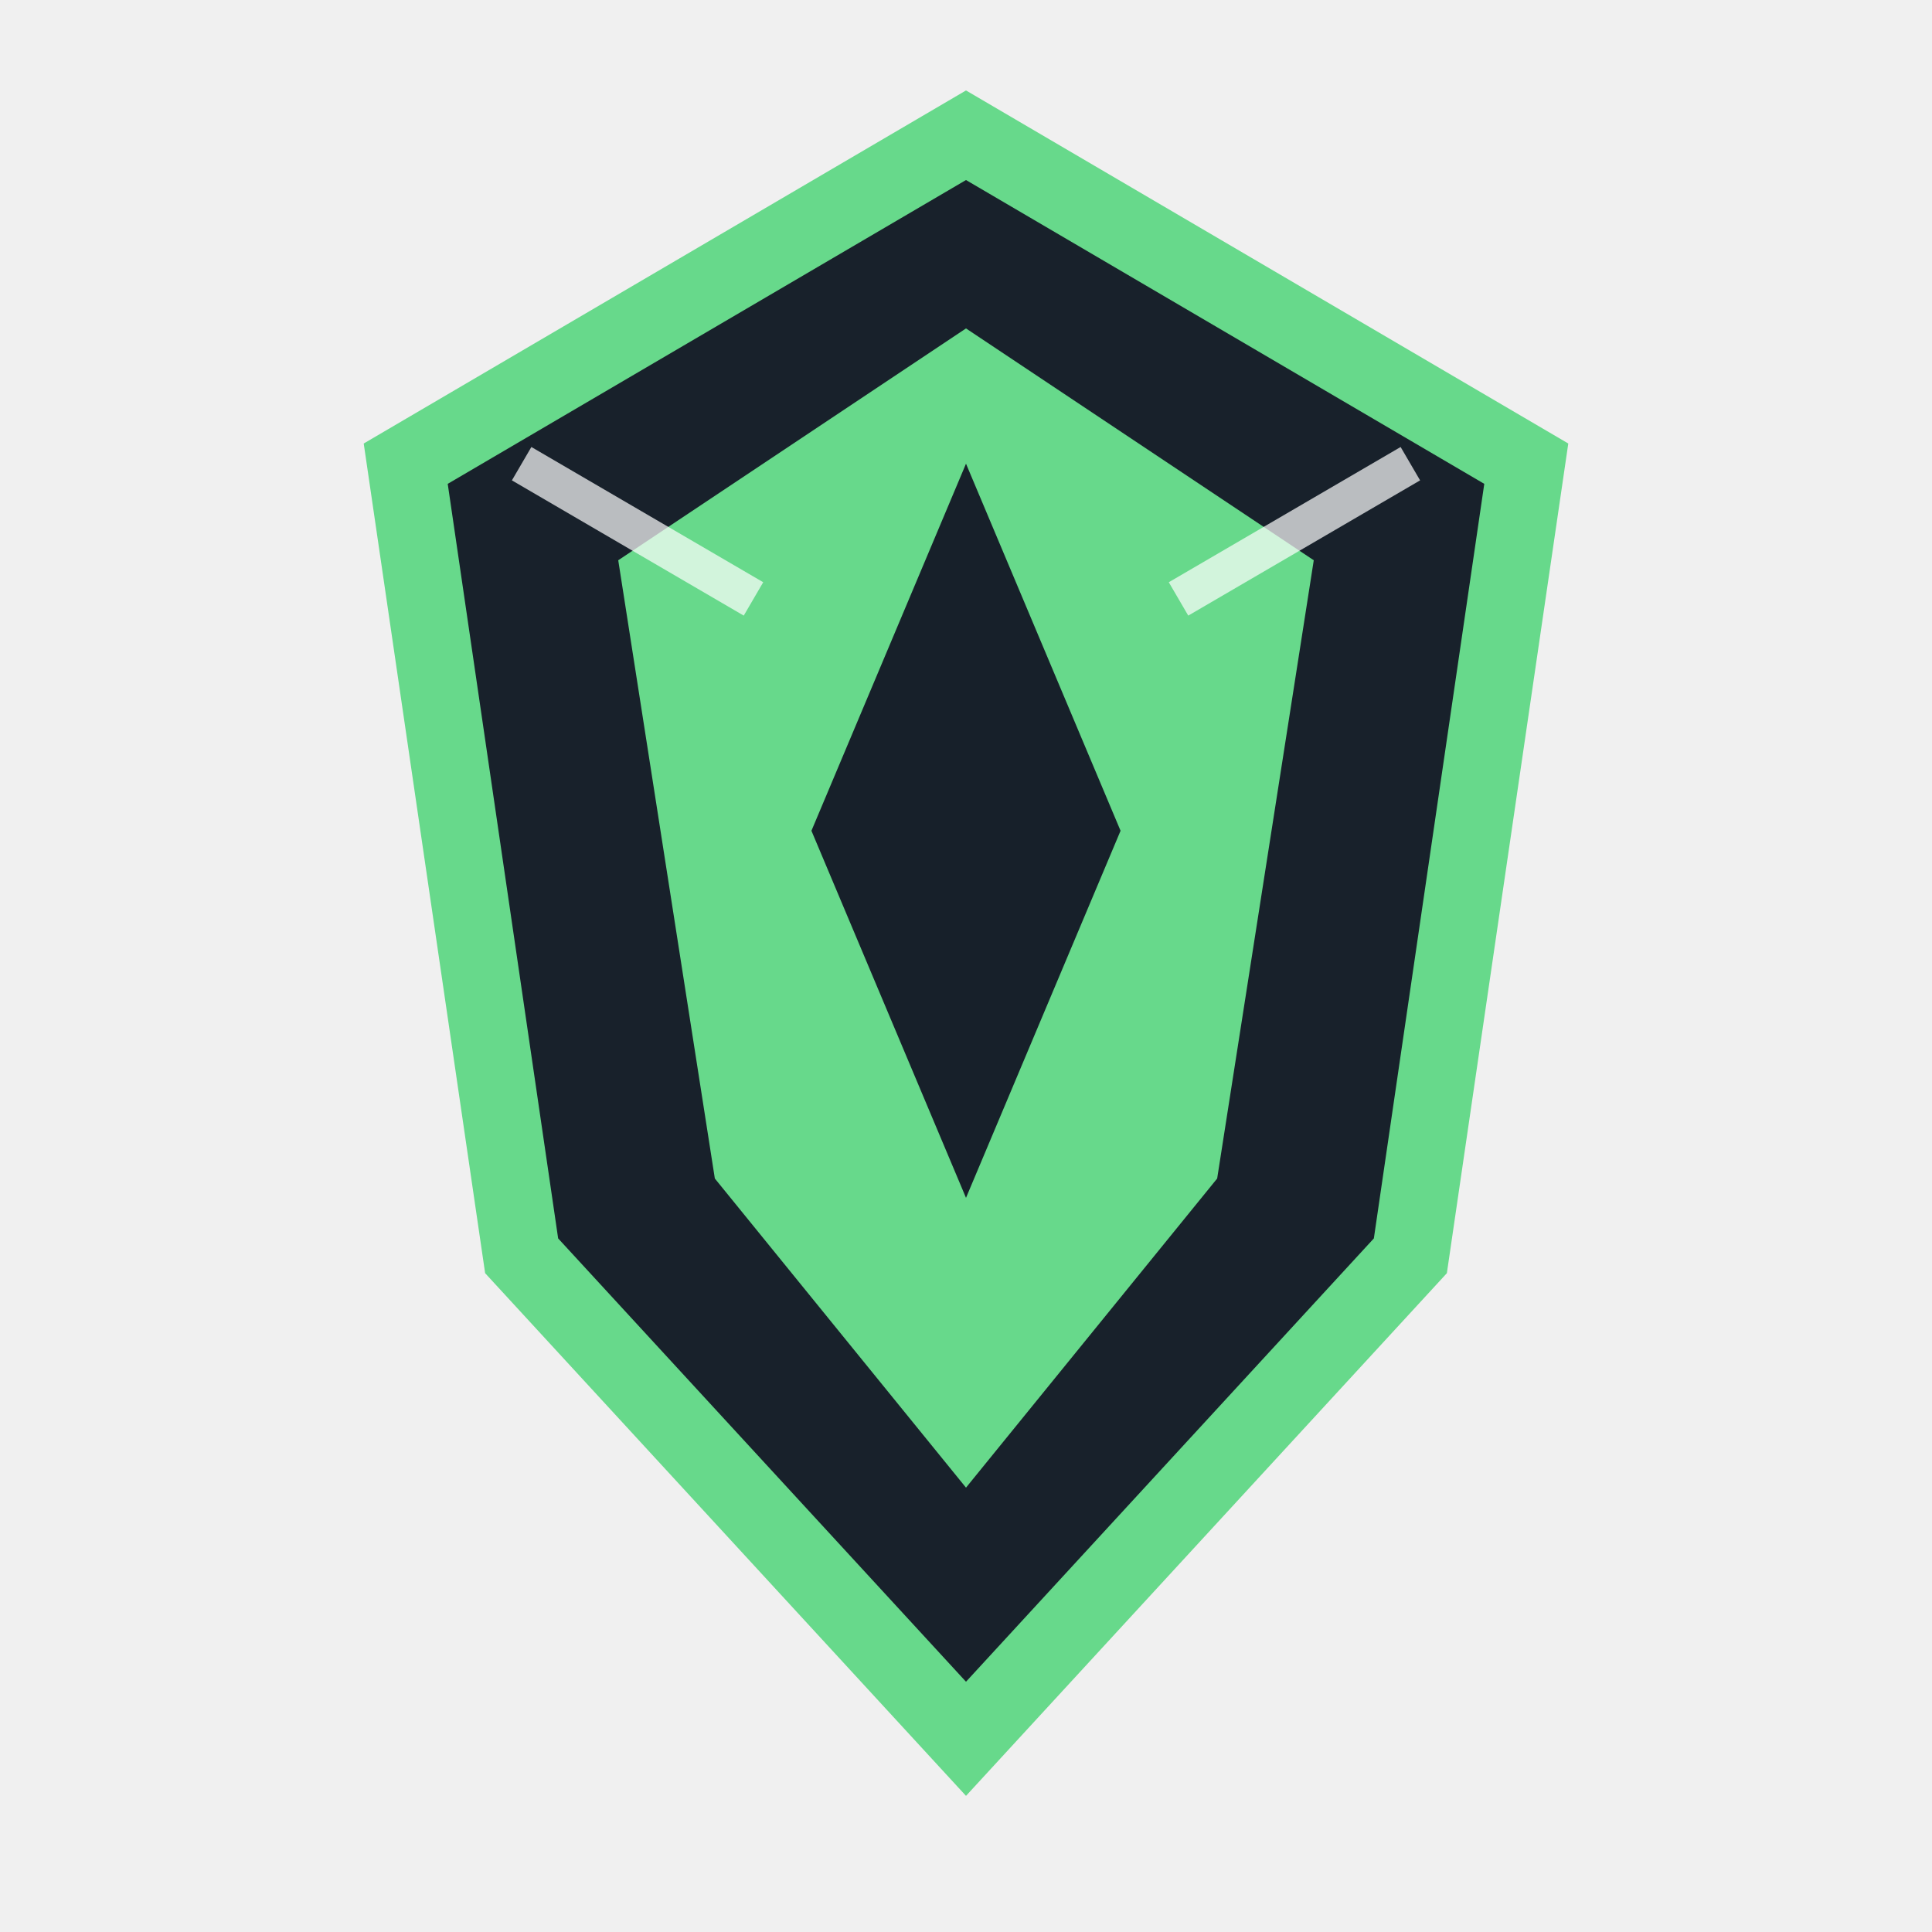
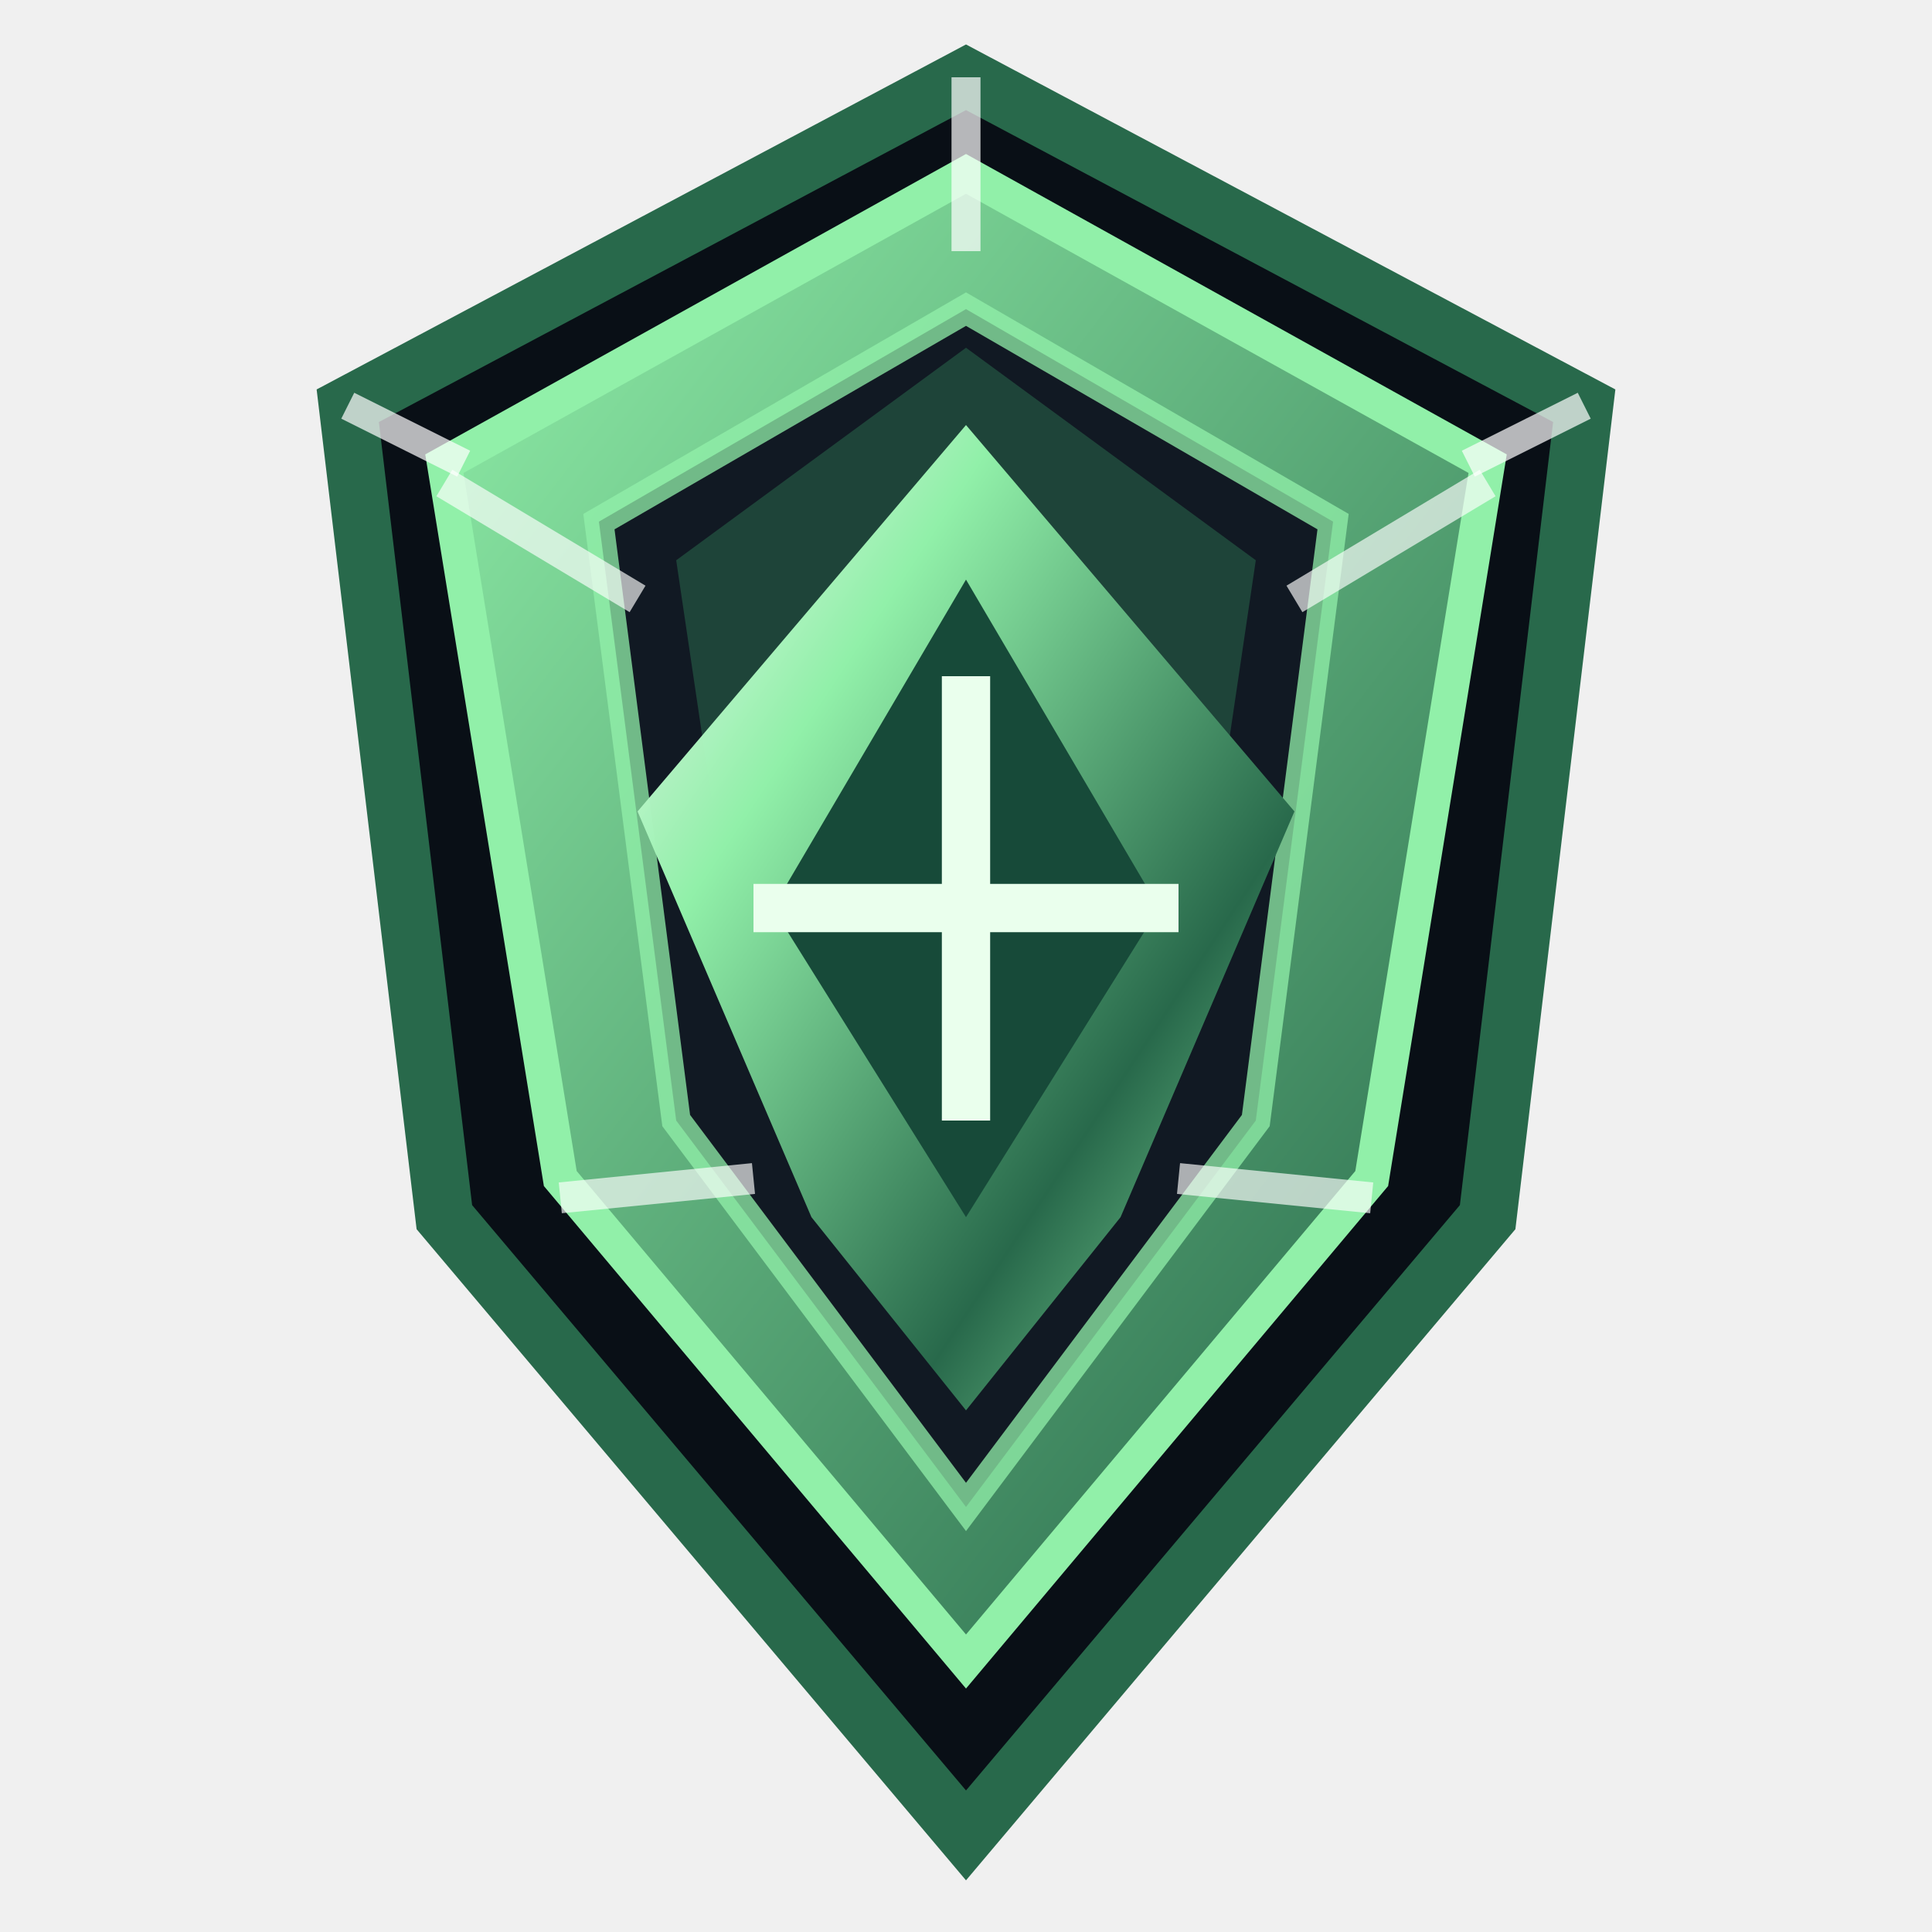
<svg xmlns="http://www.w3.org/2000/svg" viewBox="0 0 100 100" role="img" aria-label="Ascendant rank badge">
-   <path d="M50 7 L79 24 L73 65 L50 90 L27 65 L21 24 Z" fill="#18212b" stroke="#67d98b" stroke-width="4" />
-   <path d="M50 17 L68 29 L63 61 L50 77 L37 61 L32 29 Z" fill="#67d98b" />
-   <path d="M50 24 L58 43 L50 62 L42 43 Z" fill="#17202a" />
-   <path d="M27 24 L39 31 M73 24 L61 31" stroke="#fff" stroke-opacity=".7" stroke-width="2" />
+   <defs>
+     <linearGradient id="metal" x1="0" y1="0" x2="1" y2="1">
+       <stop offset="0" stop-color="#fff" stop-opacity=".95" />
+       <stop offset=".28" stop-color="#91f0a9" />
+       <stop offset=".7" stop-color="#28694b" />
+       <stop offset="1" stop-color="#91f0a9" />
+     </linearGradient>
+     <linearGradient id="edge" x1="0" y1="0" x2="0.9" y2="1">
+       <stop stop-color="#91f0a9" />
+       <stop offset="1" stop-color="#28694b" />
+     </linearGradient>
+   </defs>
+   <path d="M50 4 L82 21 L77 63 L50 95 L23 63 L18 21 Z" fill="#090f16" stroke="#28694b" stroke-width="3" />
+   <path d="M50 9 L77 24 L71 61 L50 86 L29 61 L23 24 Z" fill="url(#edge)" stroke="#91f0a9" stroke-width="1.8" />
+   <path d="M50 16 L69 27 L65 58 L50 78 L35 58 L31 27 Z" fill="#111923" stroke="#91f0a9" stroke-opacity=".75" stroke-width="1.5" />
+   <path d="M50 18 L65 29 L61 56 L50 71 L39 56 L35 29 Z" fill="#28694b" fill-opacity=".55" />
+   <path d="M50 22 L67 42 L58 63 L50 73 L42 63 L33 42 Z" fill="url(#metal)" />
+   <path d="M50 30 L60 47 L50 63 L40 47 Z" fill="#174a39" />
+   <path d="M50 35 V58 M39 47 H61" stroke="#eaffed" stroke-width="2.5" />
+   <path d="M23 25 L33 31 M77 25 L67 31 M29 62 L39 61 M71 62 L61 61" stroke="#fff" stroke-opacity=".65" stroke-width="1.6" />
+   <path d="M50 4 V13 M18 21 L24 24 M82 21 L76 24" stroke="#fff" stroke-opacity=".7" stroke-width="1.5" />
</svg>
